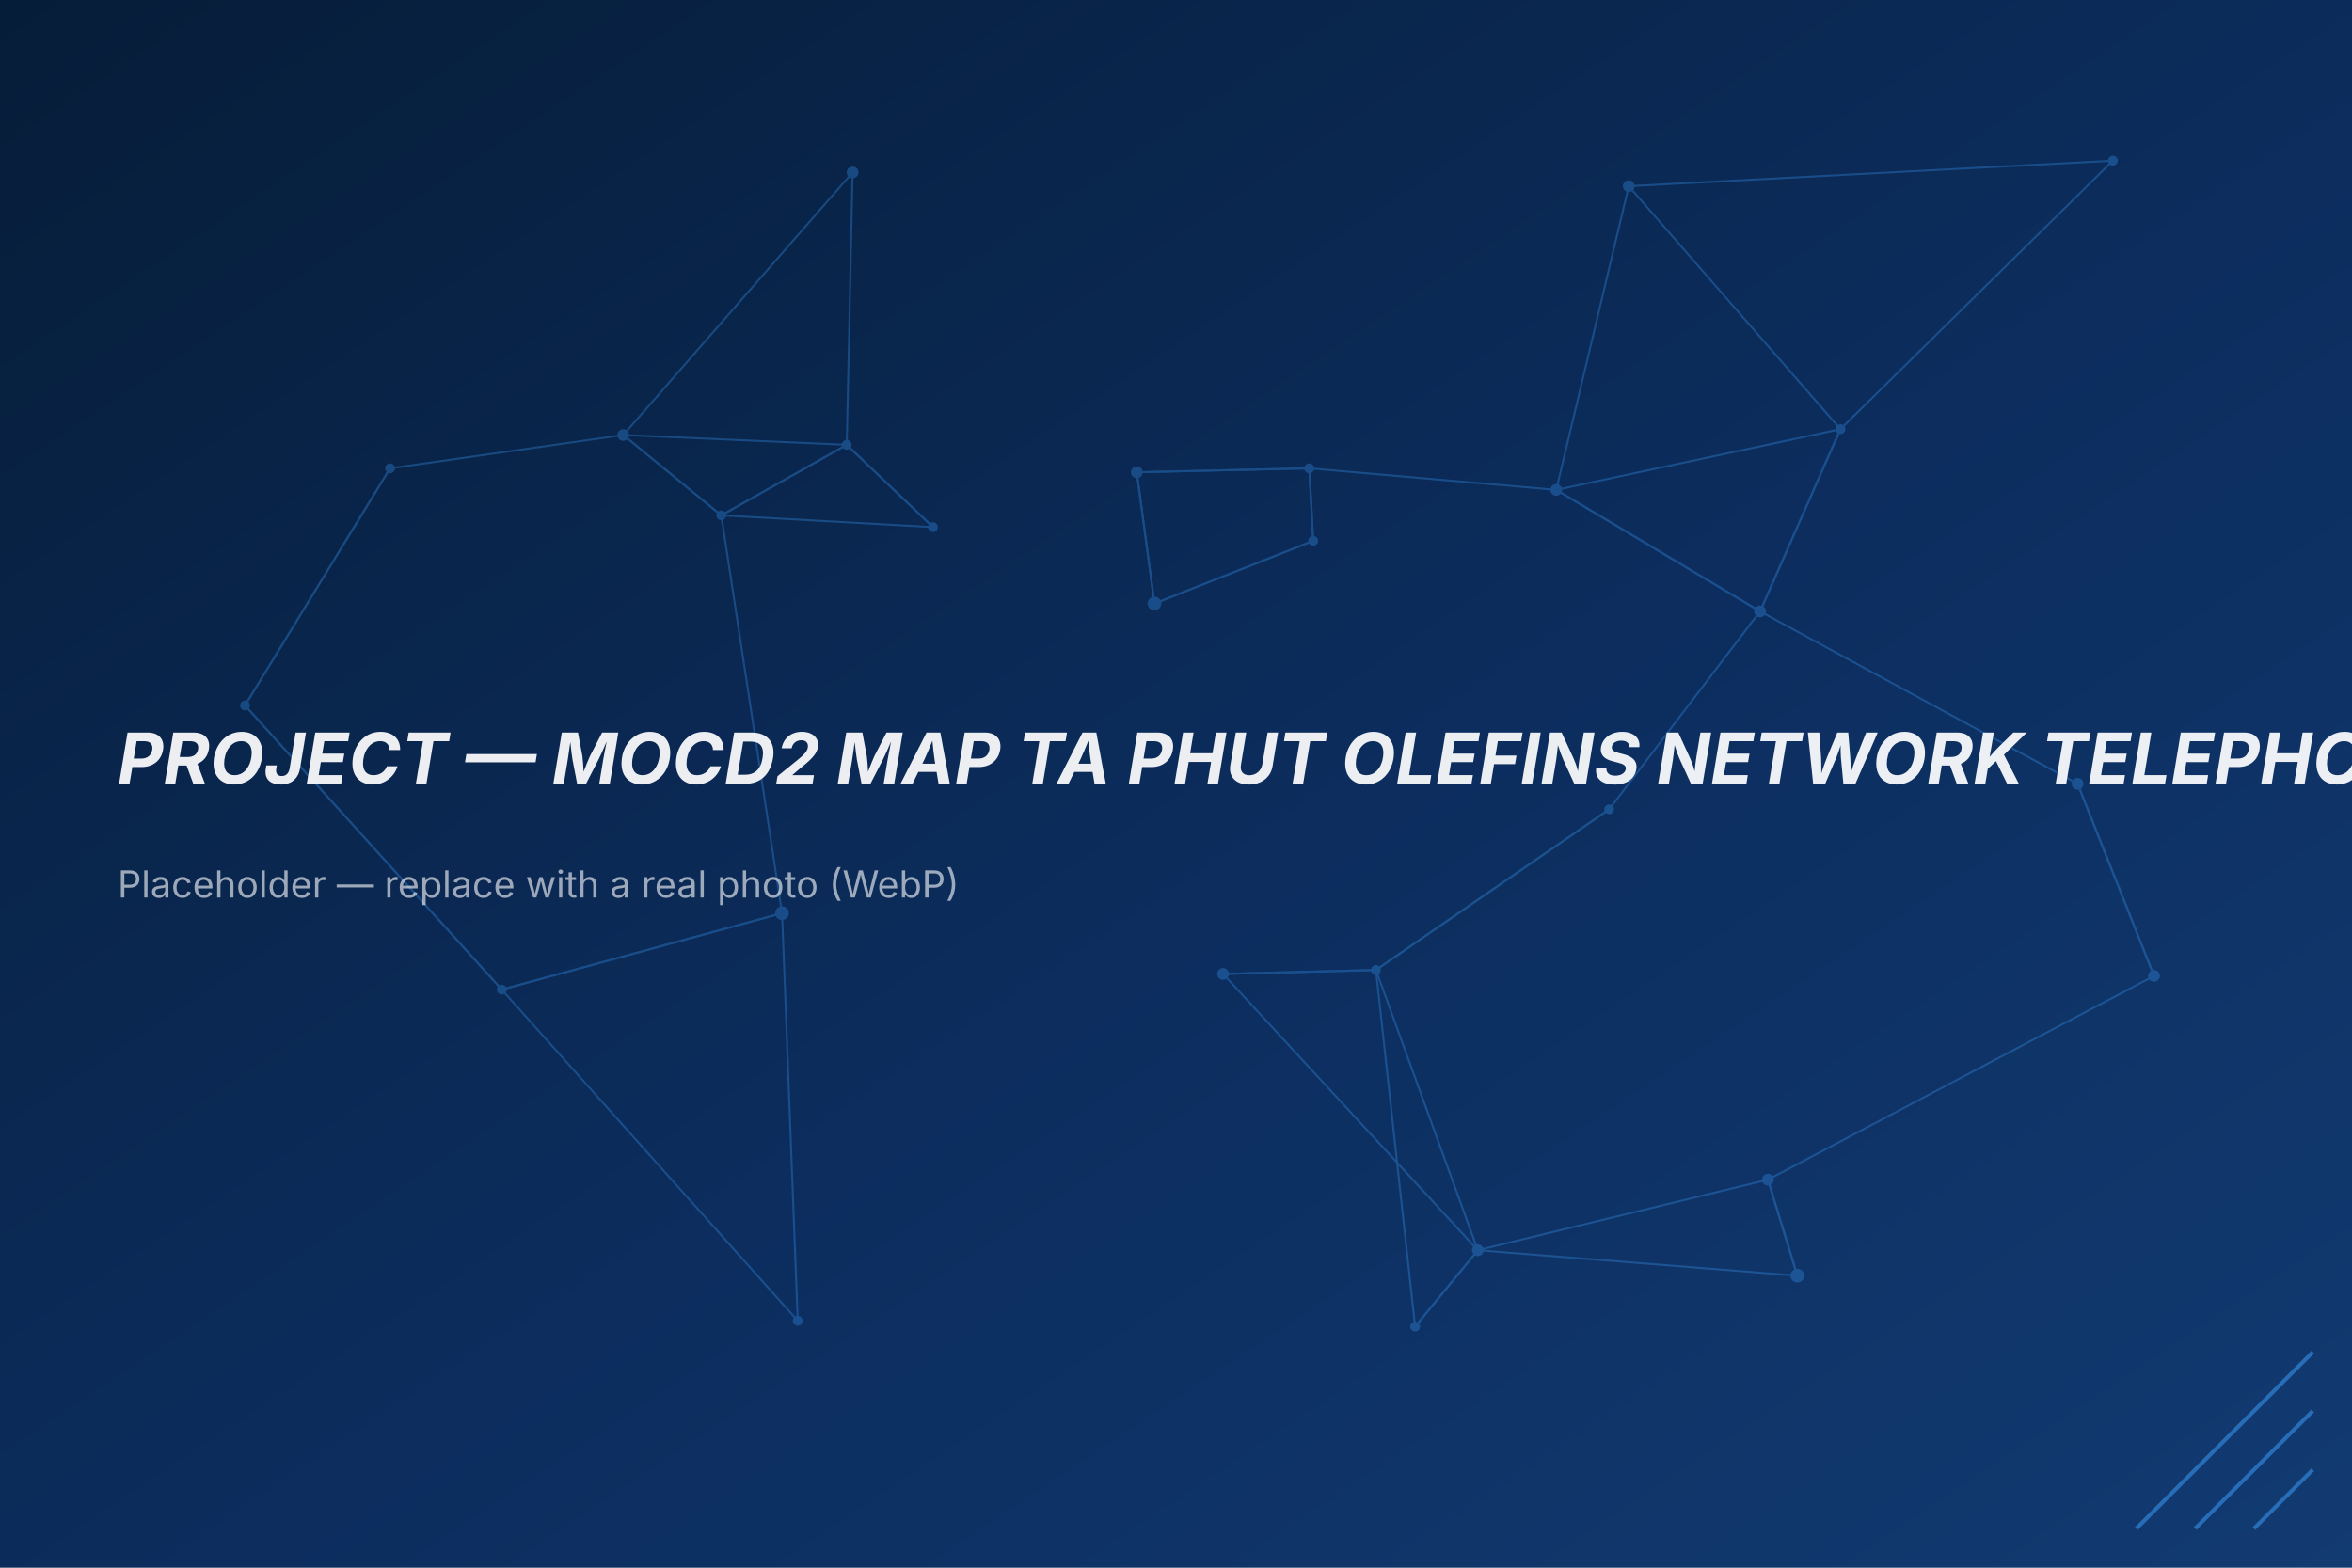
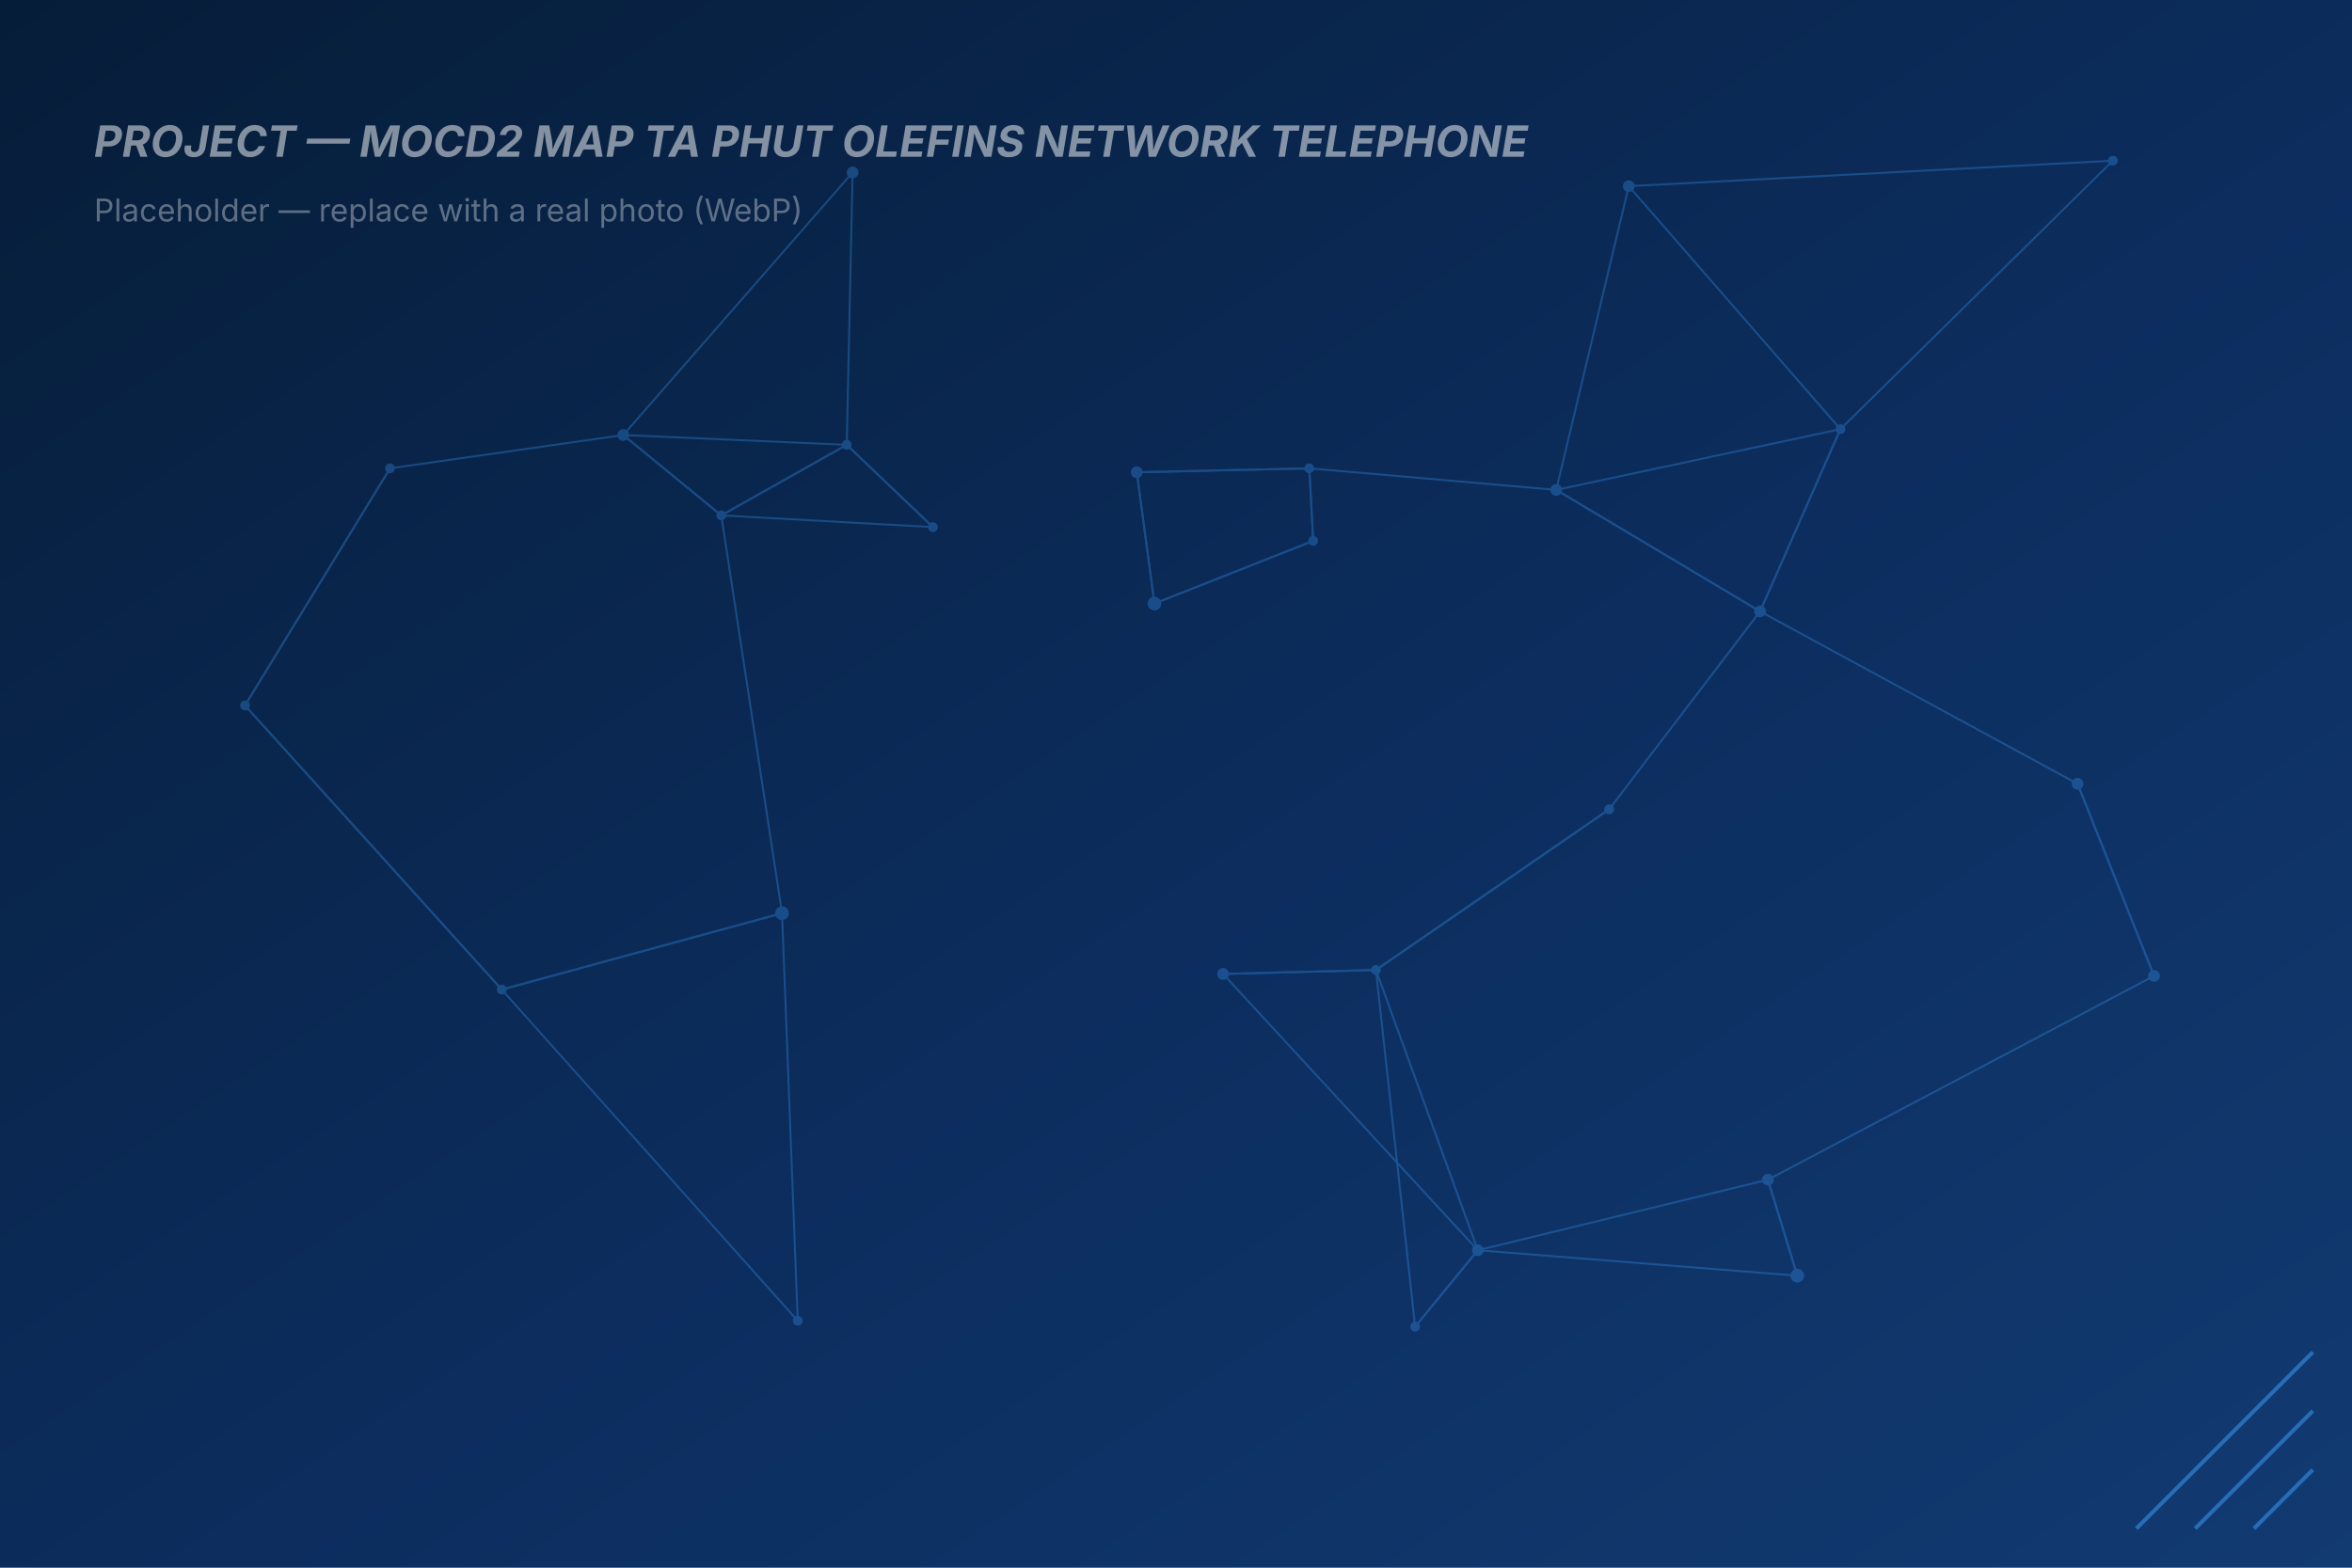
<svg xmlns="http://www.w3.org/2000/svg" width="1200" height="800" viewBox="0 0 1200 800" role="img" aria-label="Project — Mocd2 Map Ta Phut Olefins Network Telephone">
  <defs>
    <linearGradient id="g" x1="0" y1="0" x2="1" y2="1">
      <stop offset="0" stop-color="#061D38" />
      <stop offset=".55" stop-color="#0C2D5E" />
      <stop offset="1" stop-color="#123B72" />
    </linearGradient>
  </defs>
  <rect width="1200" height="800" fill="url(#g)" />
  <g stroke="#358FE8" stroke-width="1" opacity=".35" fill="#358FE8">
    <line x1="831" y1="95" x2="794" y2="250" />
    <line x1="831" y1="95" x2="939" y2="219" />
    <line x1="668" y1="239" x2="670" y2="276" />
    <line x1="668" y1="239" x2="580" y2="241" />
    <line x1="702" y1="495" x2="624" y2="497" />
    <line x1="702" y1="495" x2="821" y2="413" />
    <line x1="917" y1="651" x2="902" y2="602" />
    <line x1="917" y1="651" x2="754" y2="638" />
    <line x1="794" y1="250" x2="898" y2="312" />
    <line x1="794" y1="250" x2="668" y2="239" />
    <line x1="407" y1="674" x2="399" y2="466" />
    <line x1="407" y1="674" x2="256" y2="505" />
    <line x1="580" y1="241" x2="589" y2="308" />
    <line x1="580" y1="241" x2="668" y2="239" />
    <line x1="939" y1="219" x2="898" y2="312" />
    <line x1="939" y1="219" x2="794" y2="250" />
    <line x1="1078" y1="82" x2="939" y2="219" />
    <line x1="1078" y1="82" x2="831" y2="95" />
    <line x1="399" y1="466" x2="256" y2="505" />
    <line x1="399" y1="466" x2="368" y2="263" />
    <line x1="368" y1="263" x2="318" y2="222" />
    <line x1="368" y1="263" x2="432" y2="227" />
    <line x1="754" y1="638" x2="722" y2="677" />
    <line x1="754" y1="638" x2="702" y2="495" />
    <line x1="722" y1="677" x2="754" y2="638" />
    <line x1="722" y1="677" x2="702" y2="495" />
    <line x1="821" y1="413" x2="898" y2="312" />
    <line x1="821" y1="413" x2="702" y2="495" />
    <line x1="1060" y1="400" x2="1099" y2="498" />
    <line x1="1060" y1="400" x2="898" y2="312" />
    <line x1="476" y1="269" x2="432" y2="227" />
    <line x1="476" y1="269" x2="368" y2="263" />
    <line x1="624" y1="497" x2="702" y2="495" />
    <line x1="624" y1="497" x2="754" y2="638" />
    <line x1="589" y1="308" x2="580" y2="241" />
    <line x1="589" y1="308" x2="670" y2="276" />
    <line x1="902" y1="602" x2="917" y2="651" />
    <line x1="902" y1="602" x2="754" y2="638" />
    <line x1="318" y1="222" x2="368" y2="263" />
    <line x1="318" y1="222" x2="432" y2="227" />
    <line x1="199" y1="239" x2="318" y2="222" />
    <line x1="199" y1="239" x2="125" y2="360" />
    <line x1="1099" y1="498" x2="1060" y2="400" />
    <line x1="1099" y1="498" x2="902" y2="602" />
    <line x1="256" y1="505" x2="399" y2="466" />
    <line x1="256" y1="505" x2="125" y2="360" />
    <line x1="670" y1="276" x2="668" y2="239" />
    <line x1="670" y1="276" x2="589" y2="308" />
    <line x1="435" y1="88" x2="432" y2="227" />
    <line x1="435" y1="88" x2="318" y2="222" />
    <line x1="125" y1="360" x2="199" y2="239" />
    <line x1="125" y1="360" x2="256" y2="505" />
    <line x1="432" y1="227" x2="476" y2="269" />
    <line x1="432" y1="227" x2="368" y2="263" />
    <line x1="898" y1="312" x2="939" y2="219" />
    <line x1="898" y1="312" x2="794" y2="250" />
    <circle cx="831" cy="95" r="2.5" />
    <circle cx="668" cy="239" r="2" />
    <circle cx="702" cy="495" r="2" />
    <circle cx="917" cy="651" r="3" />
    <circle cx="794" cy="250" r="2.5" />
    <circle cx="407" cy="674" r="2" />
    <circle cx="580" cy="241" r="2.5" />
    <circle cx="939" cy="219" r="2" />
    <circle cx="1078" cy="82" r="2" />
    <circle cx="399" cy="466" r="3" />
    <circle cx="368" cy="263" r="2" />
    <circle cx="754" cy="638" r="2.5" />
    <circle cx="722" cy="677" r="2" />
    <circle cx="821" cy="413" r="2" />
    <circle cx="1060" cy="400" r="2.5" />
    <circle cx="476" cy="269" r="2" />
    <circle cx="624" cy="497" r="2.5" />
    <circle cx="589" cy="308" r="3" />
    <circle cx="902" cy="602" r="2.5" />
    <circle cx="318" cy="222" r="2.5" />
    <circle cx="199" cy="239" r="2" />
    <circle cx="1099" cy="498" r="2.5" />
    <circle cx="256" cy="505" r="2" />
    <circle cx="670" cy="276" r="2" />
    <circle cx="435" cy="88" r="2.5" />
    <circle cx="125" cy="360" r="2" />
    <circle cx="432" cy="227" r="2" />
    <circle cx="898" cy="312" r="2.5" />
  </g>
  <g stroke="#358FE8" stroke-width="2" opacity=".6">
    <line x1="1090" y1="780" x2="1180" y2="690" />
    <line x1="1120" y1="780" x2="1180" y2="720" />
    <line x1="1150" y1="780" x2="1180" y2="750" />
  </g>
-   <text x="60" y="400" fill="#FFFFFF" font-family="Kanit, Inter, Arial, sans-serif" font-size="36" font-weight="700" font-style="italic" opacity=".92">PROJECT — MOCD2 MAP TA PHUT OLEFINS NETWORK TELEPHONE</text>
-   <text x="60" y="458" fill="#FFFFFF" font-family="Inter, Arial, sans-serif" font-size="19" opacity=".6">Placeholder — replace with a real photo (WebP)</text>
+   <text x="48" y="80" fill="#FFFFFF" font-family="Kanit, Inter, Arial, sans-serif" font-size="22" font-weight="700" font-style="italic" opacity=".5">PROJECT — MOCD2 MAP TA PHUT OLEFINS NETWORK TELEPHONE</text>
+   <text x="48" y="113" fill="#FFFFFF" font-family="Inter, Arial, sans-serif" font-size="16" opacity=".35">Placeholder — replace with a real photo (WebP)</text>
</svg>
